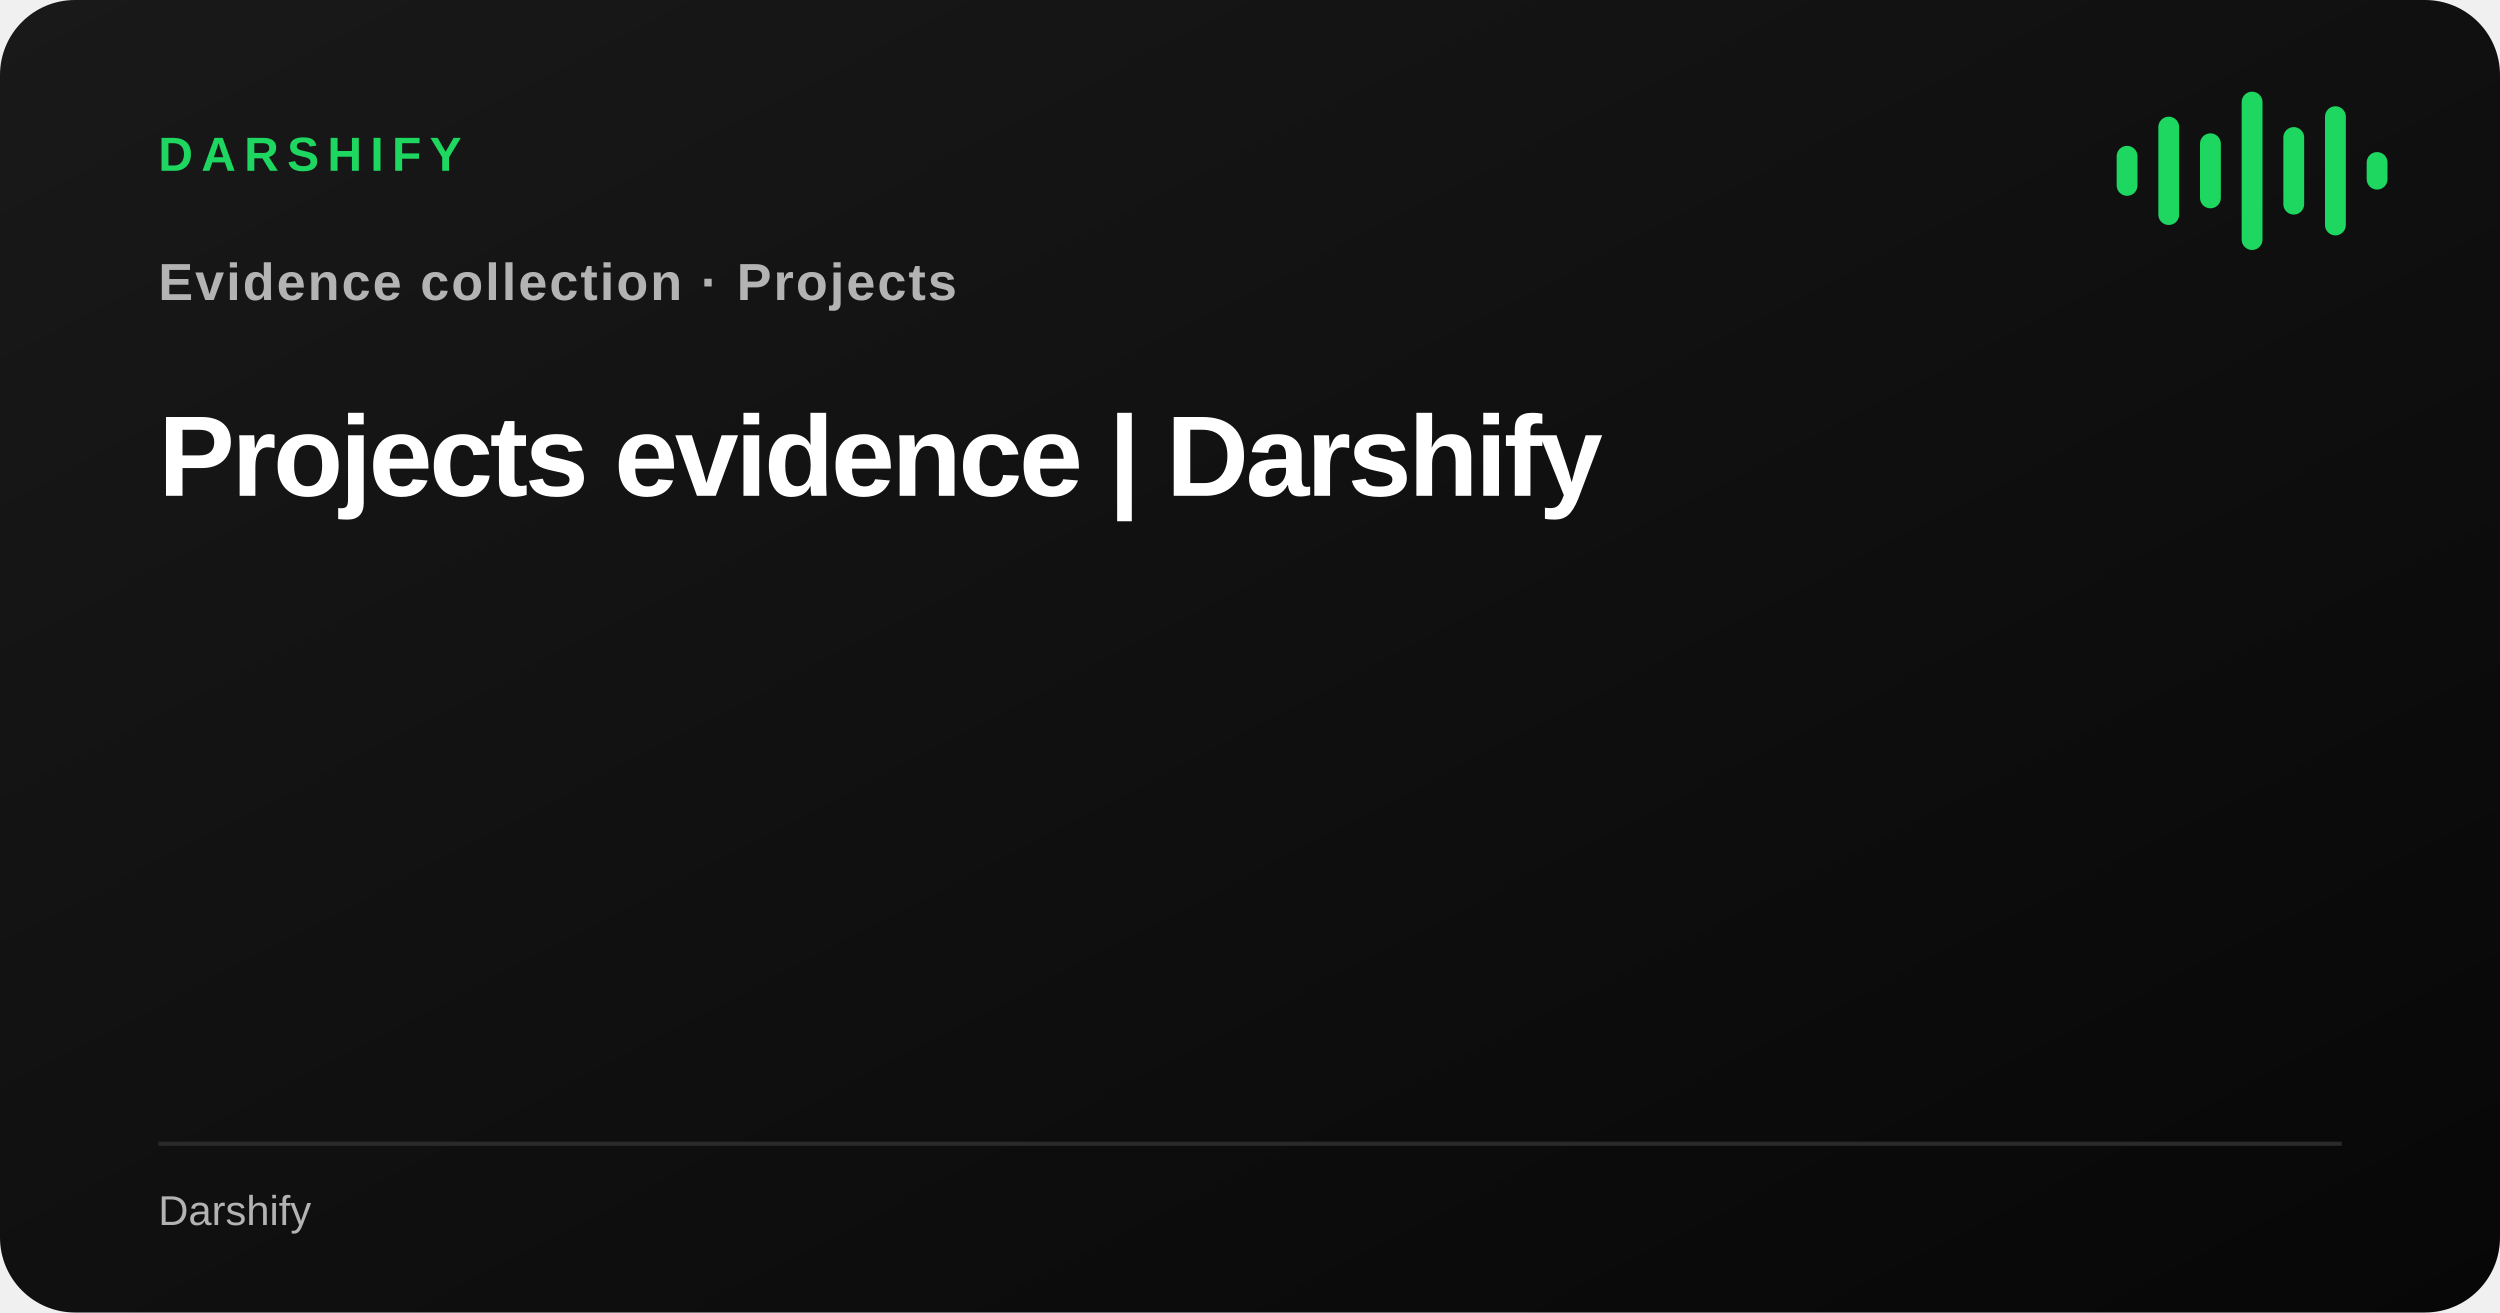
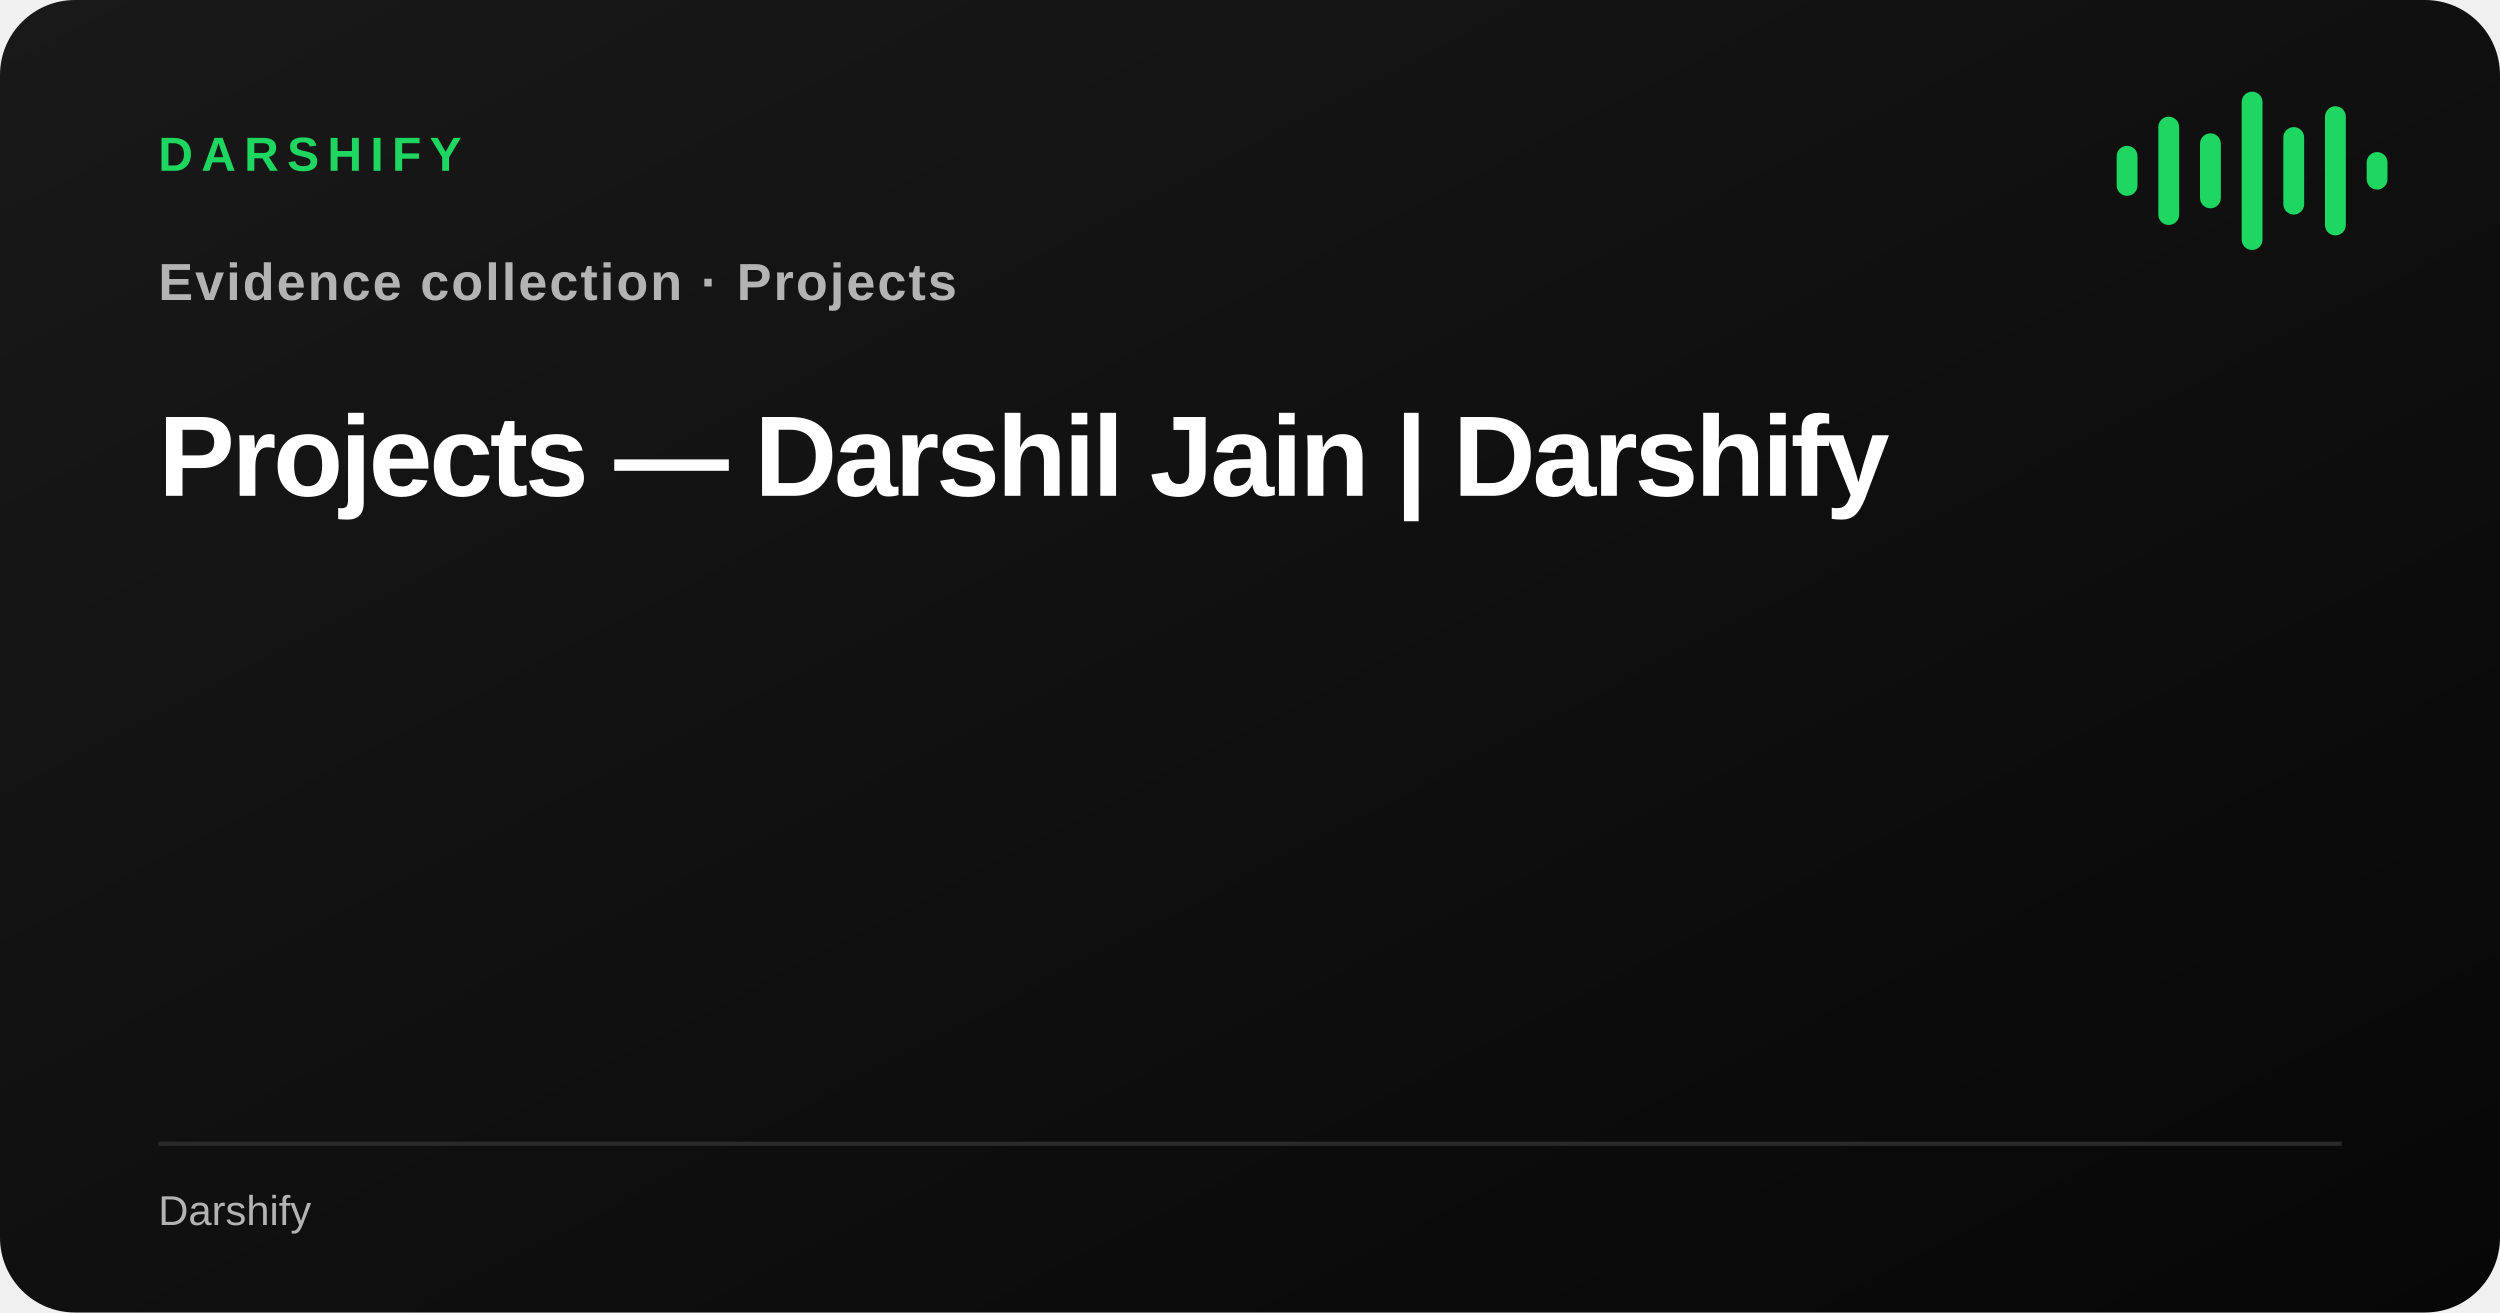
- <svg xmlns="http://www.w3.org/2000/svg" viewBox="0 0 1200 630" width="1200" height="630" role="img" aria-label="Projects evidence | Darshify" data-route-id="collection:projects">
+ <svg xmlns="http://www.w3.org/2000/svg" viewBox="0 0 1200 630" width="1200" height="630" role="img" aria-label="Projects — Darshil Jain | Darshify" data-route-id="collection:projects">
  <defs>
    <linearGradient id="surface" x1="0" y1="0" x2="1" y2="1">
      <stop offset="0" stop-color="#191919" />
      <stop offset="1" stop-color="#070707" />
    </linearGradient>
    <radialGradient id="glow" cx="0" cy="0" r="1" gradientTransform="translate(1030 86) rotate(135) scale(420)">
      <stop stop-color="#1ed760" stop-opacity=".38" />
      <stop offset="1" stop-color="#1ed760" stop-opacity="0" />
    </radialGradient>
  </defs>
  <rect width="1200" height="630" rx="36" fill="url(#surface)" />
  <rect width="1200" height="630" rx="36" fill="url(#glow)" />
  <g data-motif="proof-wave" aria-label="Evidence signal">
    <rect x="1016" y="70" width="10" height="24" rx="5" fill="#1ed760" />
    <rect x="1036" y="56" width="10" height="52" rx="5" fill="#1ed760" />
    <rect x="1056" y="64" width="10" height="36" rx="5" fill="#1ed760" />
    <rect x="1076" y="44" width="10" height="76" rx="5" fill="#1ed760" />
    <rect x="1096" y="61" width="10" height="42" rx="5" fill="#1ed760" />
    <rect x="1116" y="51" width="10" height="62" rx="5" fill="#1ed760" />
    <rect x="1136" y="73" width="10" height="18" rx="5" fill="#1ed760" />
  </g>
  <text x="76" y="82" fill="#1ed760" font-family="Arial, Helvetica, sans-serif" font-size="23" font-weight="700" letter-spacing="4">DARSHIFY</text>
  <text x="76" y="144" fill="#b3b3b3" font-family="Arial, Helvetica, sans-serif" font-size="25" font-weight="600" letter-spacing="1">Evidence collection · Projects</text>
  <text fill="#ffffff" font-family="Arial, Helvetica, sans-serif" font-size="55" font-weight="800" letter-spacing="-1.5">
-     <tspan x="76" y="238">Projects evidence | Darshify</tspan>
+     <tspan x="76" y="238">Projects — Darshil Jain | Darshify</tspan>
  </text>
  <rect x="76" y="548" width="1048" height="2" fill="#2a2a2a" />
  <text x="76" y="588" fill="#b3b3b3" font-family="Arial, Helvetica, sans-serif" font-size="20">Darshify</text>
</svg>
